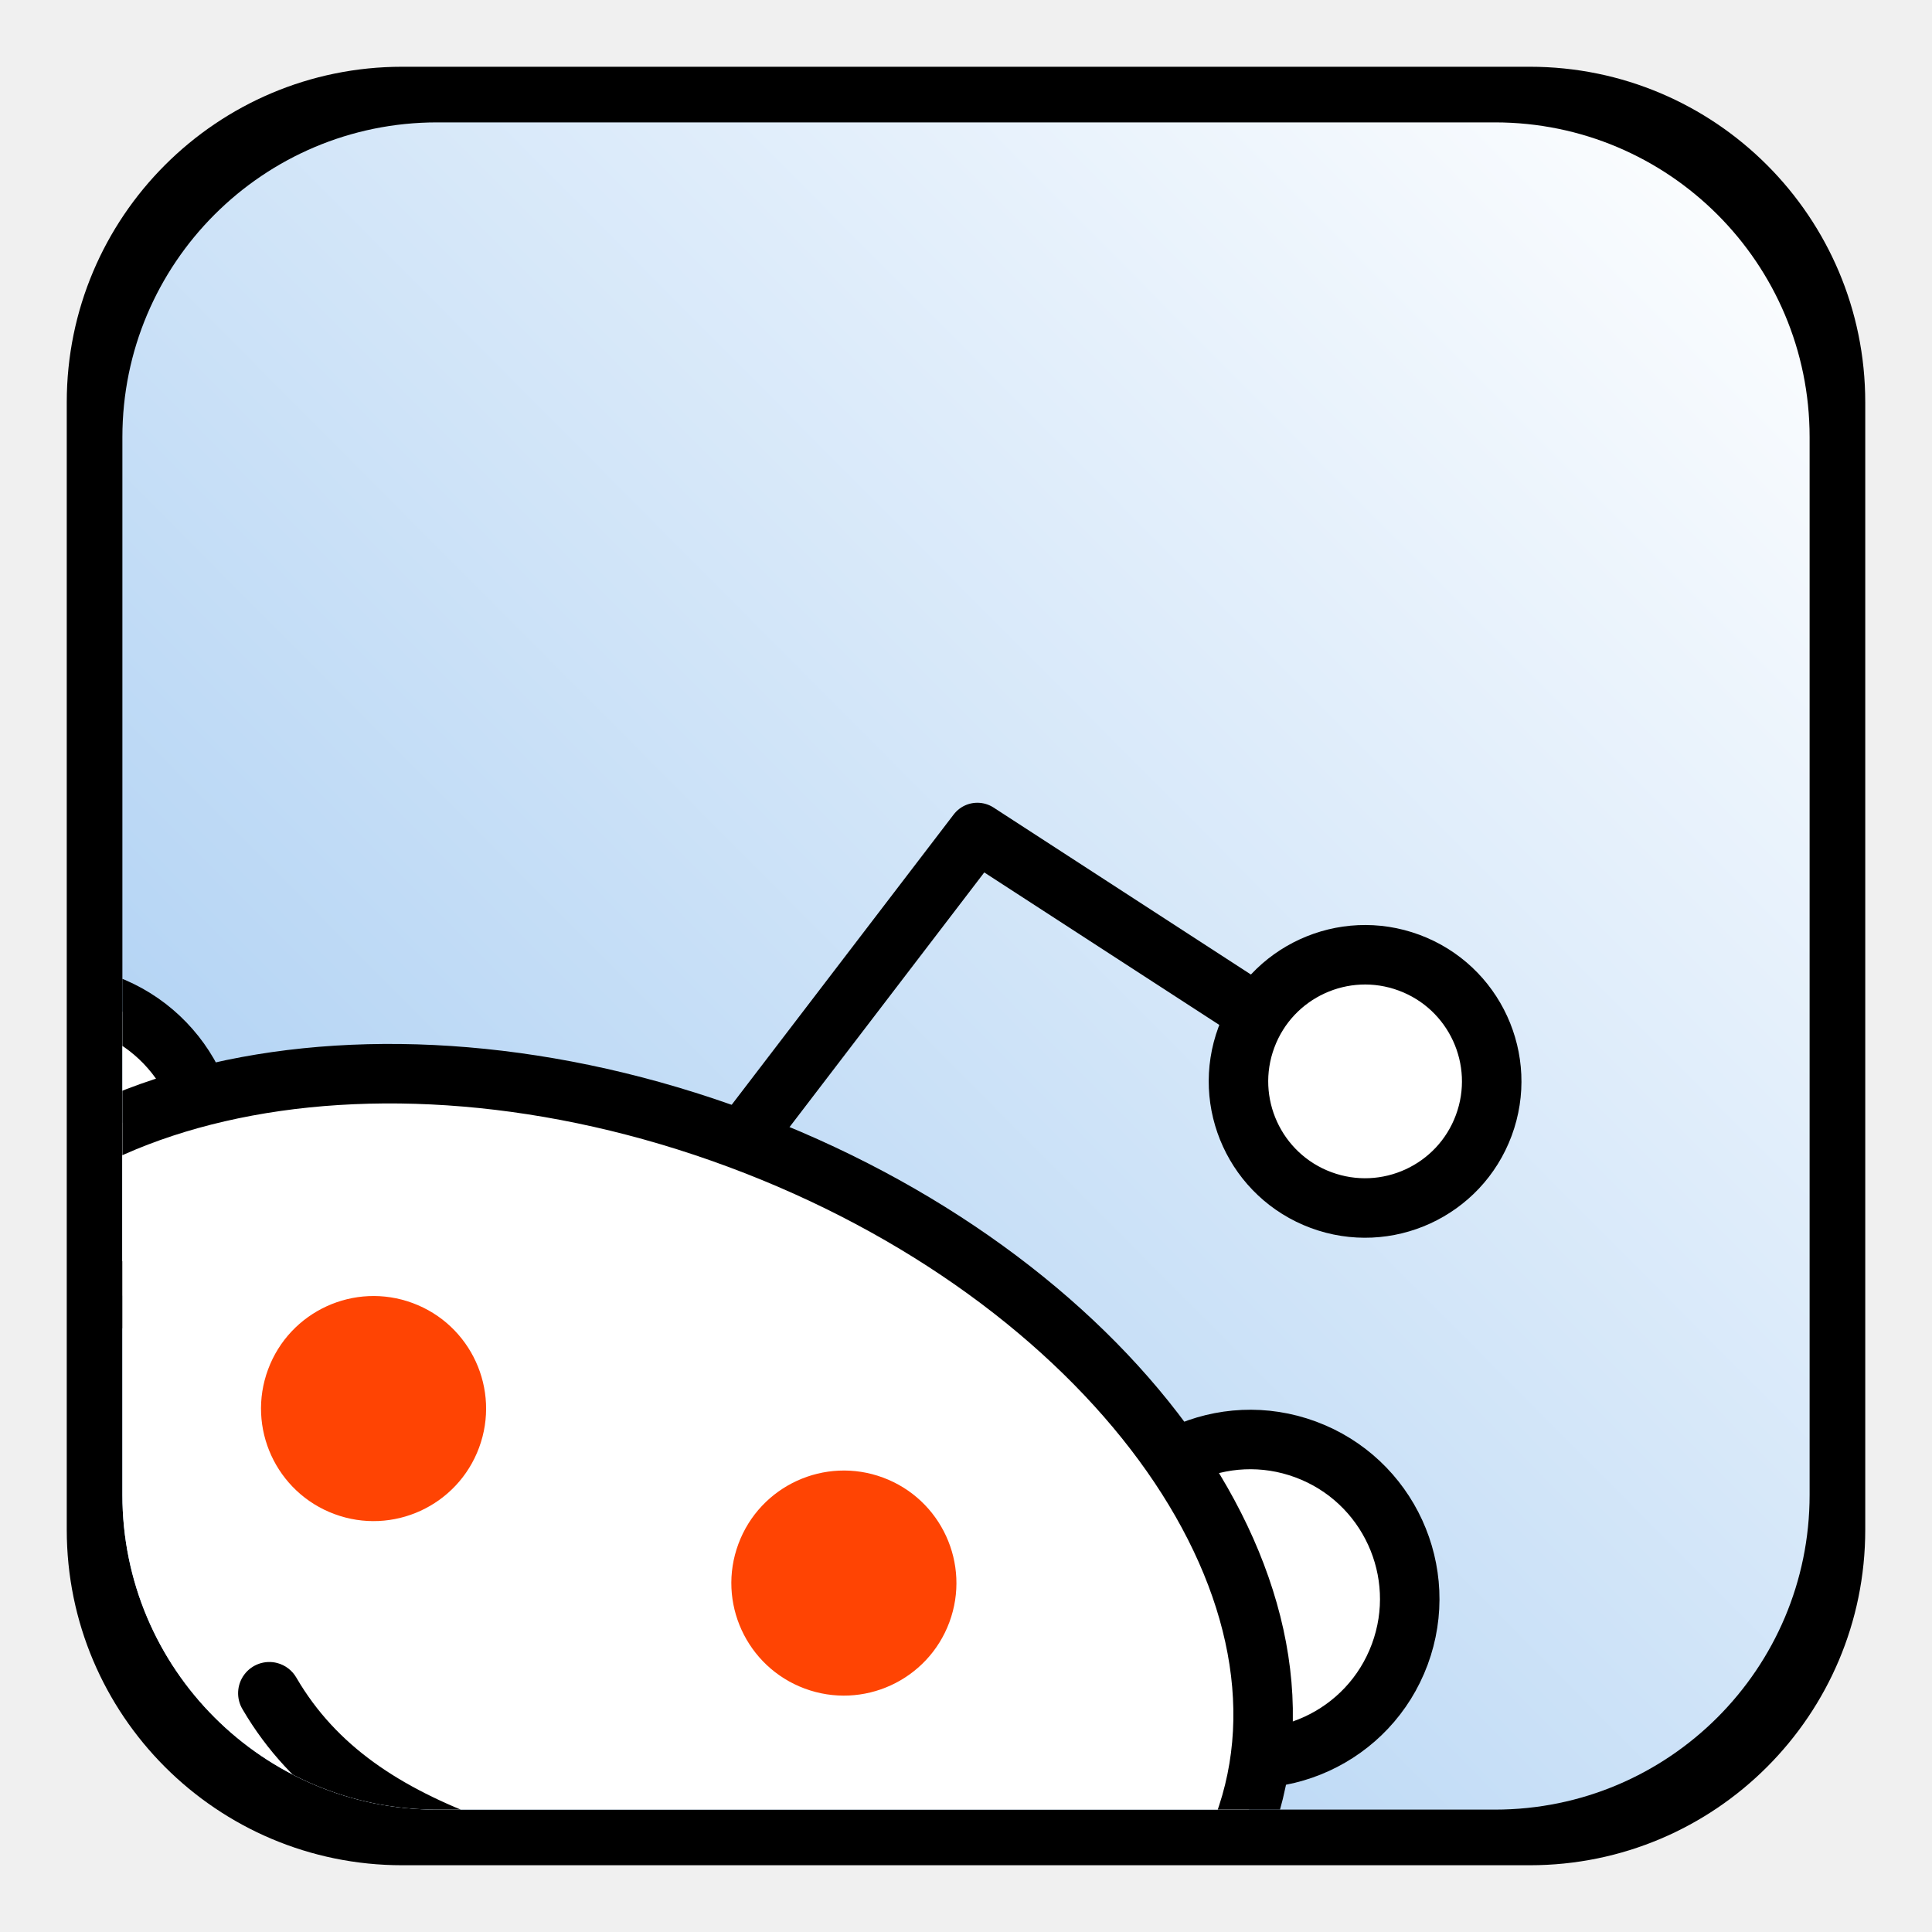
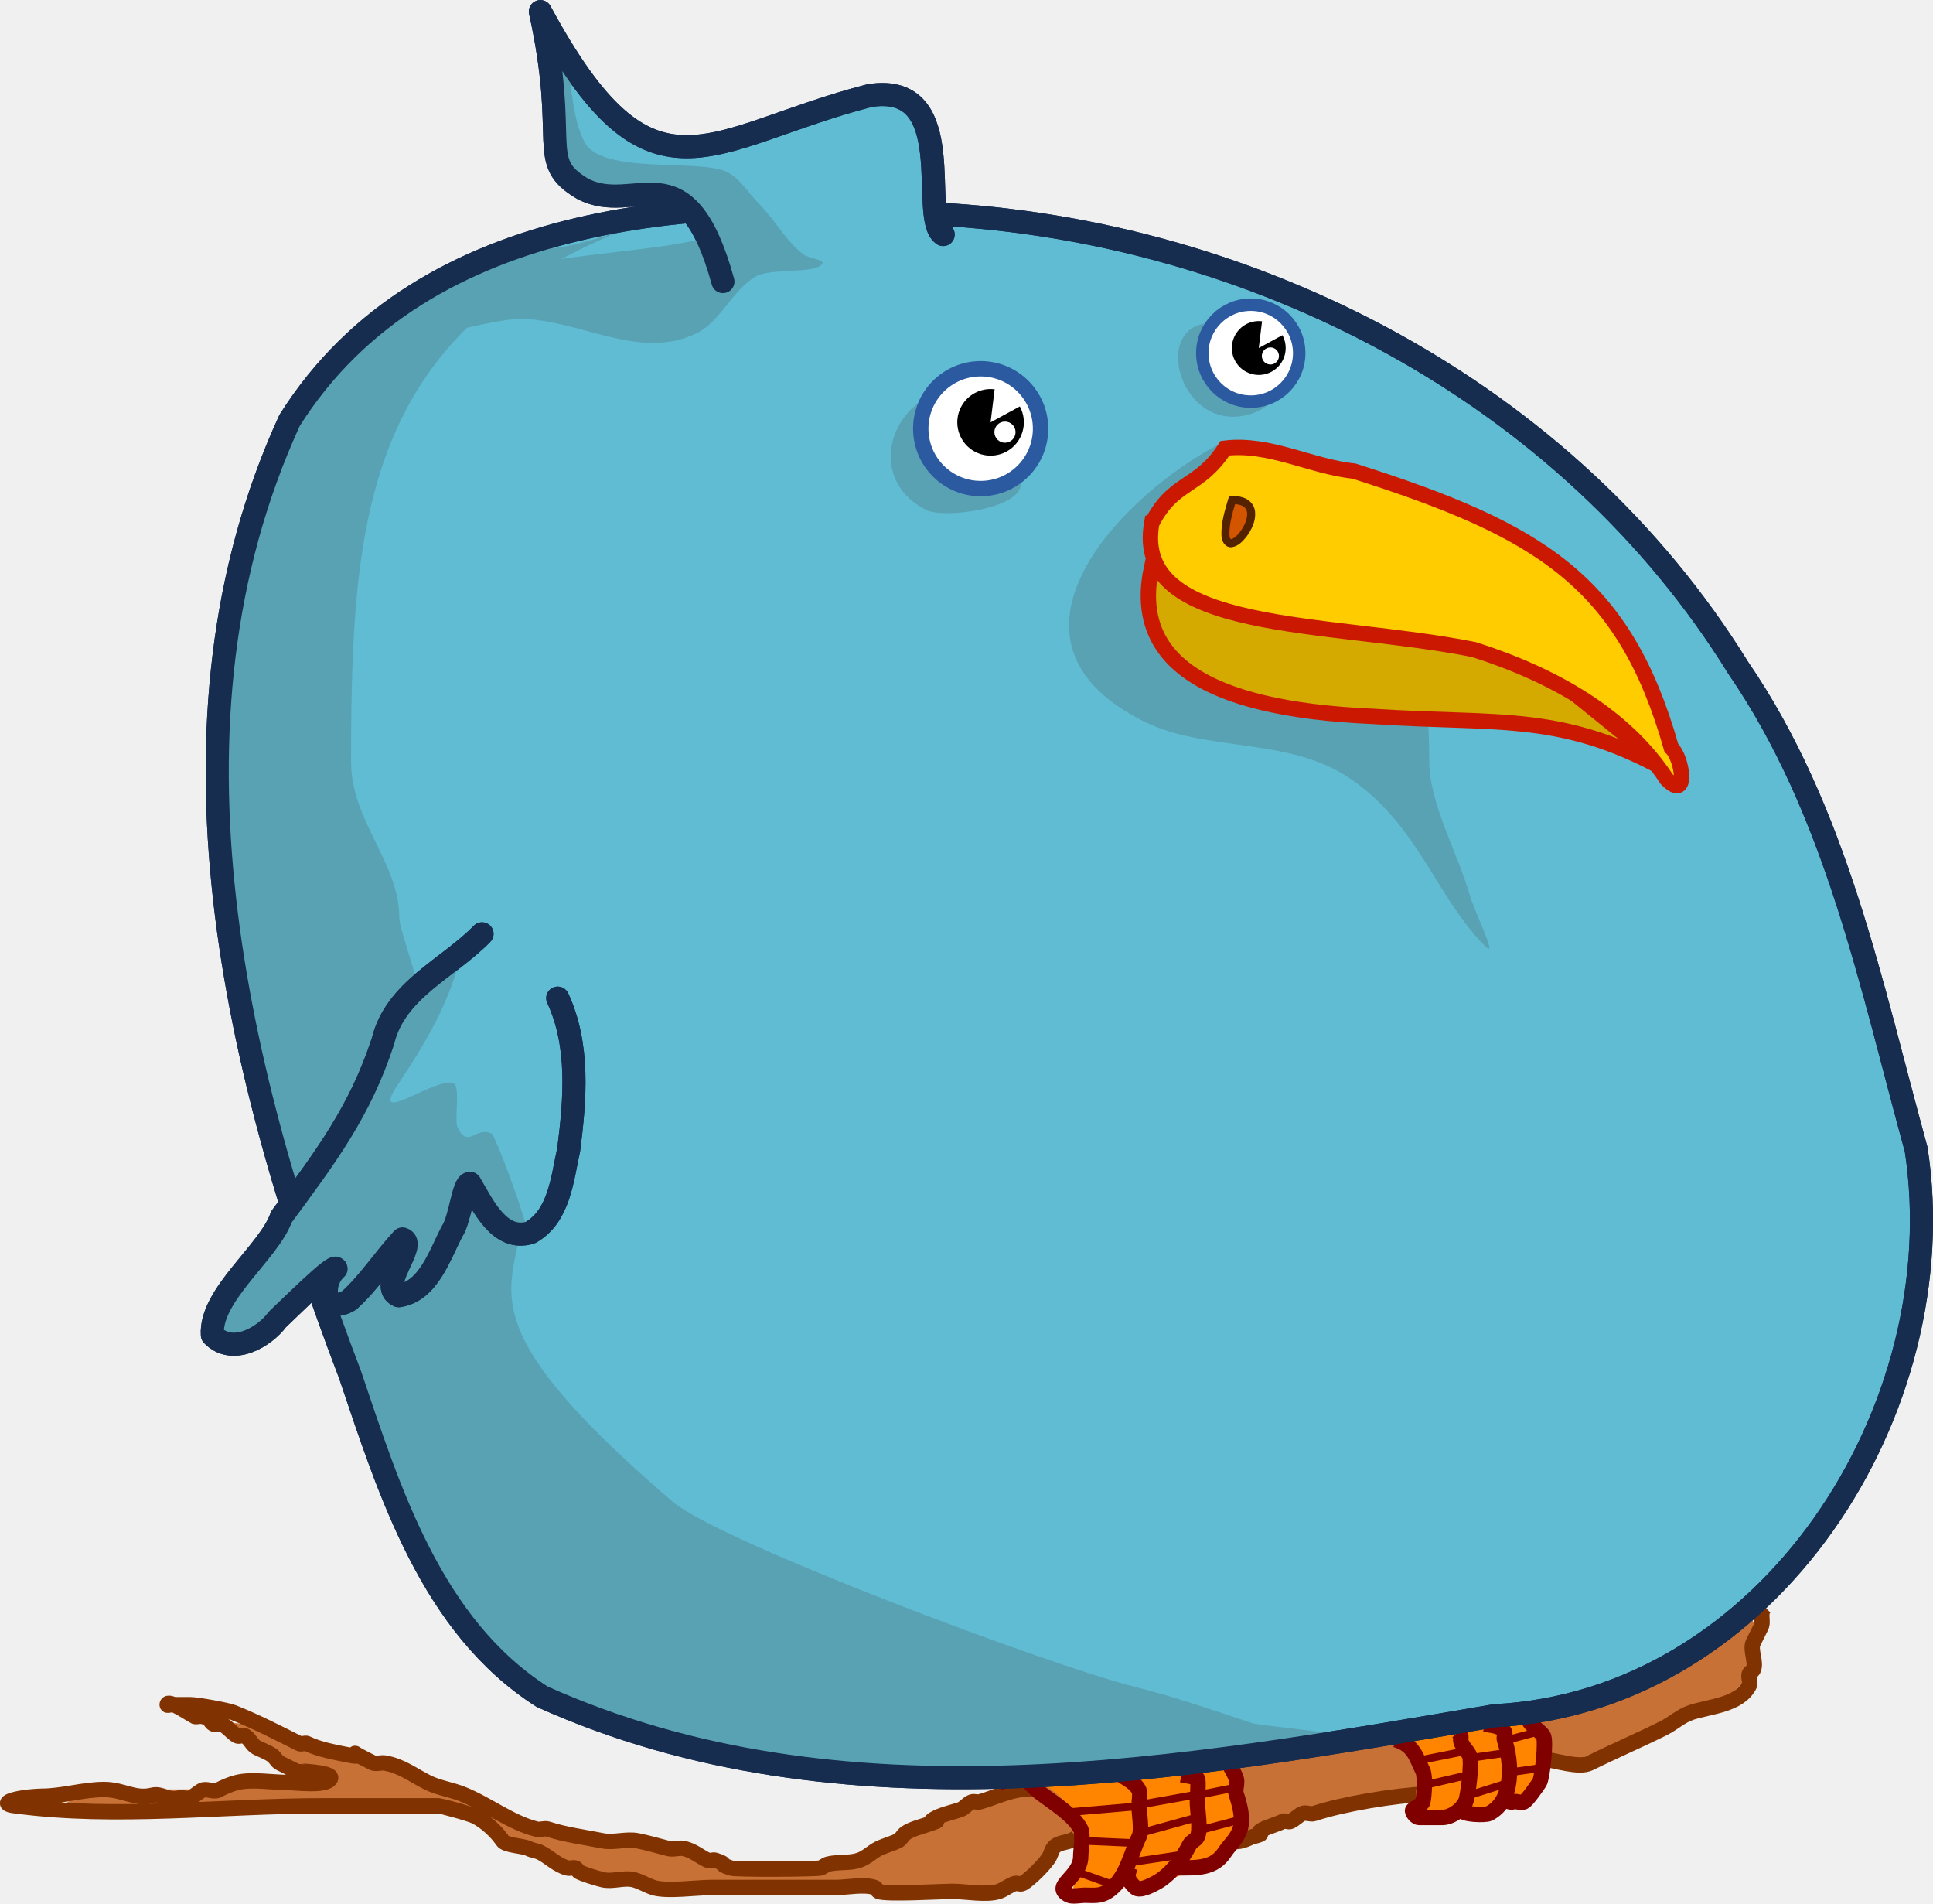
- <svg xmlns="http://www.w3.org/2000/svg" xmlns:xlink="http://www.w3.org/1999/xlink" width="315.714" height="315.714" id="svg2" version="1.1">
-   <defs id="defs4">
-     <linearGradient id="linearGradient3912">
-       <stop id="stop3914" offset="0" style="stop-color:#ffffff;stop-opacity:1;" />
-       <stop id="stop3916" offset="1" style="stop-color:#9fc8f1;stop-opacity:1;" />
-     </linearGradient>
-     <linearGradient xlink:href="#linearGradient3912" id="linearGradient4087" x1="430.714" y1="139.505" x2="157.857" y2="410.934" gradientUnits="userSpaceOnUse" />
-     <linearGradient xlink:href="#linearGradient3912-2" id="linearGradient4087-1" x1="430.714" y1="139.505" x2="157.857" y2="410.934" gradientUnits="userSpaceOnUse" />
-     <linearGradient id="linearGradient3912-2">
-       <stop id="stop3914-8" offset="0" style="stop-color:#ffffff;stop-opacity:1;" />
-       <stop id="stop3916-9" offset="1" style="stop-color:#9fc8f1;stop-opacity:1;" />
-     </linearGradient>
-     <clipPath clipPathUnits="userSpaceOnUse" id="clipPath4136">
-       <rect style="fill:#800080;fill-opacity:1;stroke:none" id="rect4138" width="226.877" height="226.877" x="77.298" y="31.34" rx="42.319" ry="42.319" transform="matrix(0.9375431,-0.3478692,0.3478692,0.9375431,0,0)" />
-     </clipPath>
-     <linearGradient xlink:href="#linearGradient3912-5" id="linearGradient4087-4" x1="430.714" y1="139.505" x2="157.857" y2="410.934" gradientUnits="userSpaceOnUse" />
-     <linearGradient id="linearGradient3912-5">
-       <stop id="stop3914-4" offset="0" style="stop-color:#ffffff;stop-opacity:1;" />
-       <stop id="stop3916-6" offset="1" style="stop-color:#9fc8f1;stop-opacity:1;" />
-     </linearGradient>
-     <linearGradient xlink:href="#linearGradient3912-4" id="linearGradient4087-13" x1="430.714" y1="139.505" x2="157.857" y2="410.934" gradientUnits="userSpaceOnUse" />
-     <linearGradient id="linearGradient3912-4">
-       <stop id="stop3914-5" offset="0" style="stop-color:#ffffff;stop-opacity:1;" />
-       <stop id="stop3916-8" offset="1" style="stop-color:#9fc8f1;stop-opacity:1;" />
-     </linearGradient>
-   </defs>
-   <g id="layer1" transform="translate(-135.7143,-118.0765)">
-     <rect style="fill:#000000;fill-opacity:1;stroke:none" id="rect2985-5" width="293.897" height="293.897" x="146.623" y="128.985" rx="54.82" ry="54.82" />
-     <rect style="fill:url(#linearGradient4087);fill-opacity:1;stroke:none" id="rect2985" width="275.714" height="275.714" x="155.714" y="138.076" rx="51.429" ry="51.429" />
-     <g id="g3131-2" transform="matrix(1.139357,0.422751,-0.422751,1.139357,61.77712,99.99074)" clip-path="url(#clipPath4136)">
-       <path id="path3643-0" d="m 122.509,114.445 c -11.838,0 -21.438,9.599 -21.438,21.438 0,11.838 9.599,21.438 21.438,21.438 11.838,0 21.438,-9.599 21.438,-21.438 0,-11.838 -9.599,-21.438 -21.438,-21.438 z m 172.125,0 c -11.838,0 -21.438,9.599 -21.438,21.438 0,11.838 9.599,21.438 21.438,21.438 11.838,0 21.438,-9.599 21.438,-21.438 0,-11.838 -9.599,-21.438 -21.438,-21.438 z" style="color:#000000;fill:#ffffff;fill-opacity:1;stroke:#000000;stroke-width:8;stroke-linecap:square;stroke-linejoin:round;stroke-miterlimit:4;stroke-opacity:1;stroke-dasharray:none;stroke-dashoffset:0;marker:none;visibility:visible;display:inline;overflow:visible;enable-background:accumulate" />
-       <path transform="translate(219.9622,-58.93441)" d="m 81.957,124.196 c 0,9.401 -7.621,17.022 -17.022,17.022 -9.401,0 -17.022,-7.621 -17.022,-17.022 0,-9.401 7.621,-17.022 17.022,-17.022 9.401,0 17.022,7.621 17.022,17.022 z" id="path3647-2" style="color:#000000;fill:#ffffff;fill-opacity:1;stroke:#000000;stroke-width:8;stroke-linecap:square;stroke-linejoin:round;stroke-miterlimit:4;stroke-opacity:1;stroke-dasharray:none;stroke-dashoffset:0;marker:none;visibility:visible;display:inline;overflow:visible;enable-background:accumulate" />
-       <path id="path3649-3" d="m 266.614,61.479 -42.239,-9.457 -14.5,47.283" style="color:#000000;fill:none;stroke:#000000;stroke-width:8;stroke-linecap:square;stroke-linejoin:round;stroke-miterlimit:4;stroke-opacity:1;stroke-dasharray:none;stroke-dashoffset:0;marker:none;visibility:visible;display:inline;overflow:visible;enable-background:accumulate" />
-       <path transform="translate(54.1149,9.782986)" d="m 250.283,155.087 c 0,34.818 -42.903,63.043 -95.826,63.043 -52.923,0 -95.826,-28.226 -95.826,-63.043 0,-34.818 42.903,-63.043 95.826,-63.043 52.923,0 95.826,28.226 95.826,63.043 z" id="path2869-7" style="color:#000000;fill:#ffffff;fill-opacity:1;stroke:#000000;stroke-width:8;stroke-linecap:square;stroke-linejoin:round;stroke-miterlimit:4;stroke-opacity:1;stroke-dasharray:none;stroke-dashoffset:0;marker:none;visibility:visible;display:inline;overflow:visible;enable-background:accumulate" />
-       <path id="path3654-5" d="m 174.955,189.476 a 4.2,4.2 0 0 0 -2.188,7.469 c 10.113,8.289 22.4,10.906 35.812,10.906 13.413,0 25.668,-2.617 35.781,-10.906 a 4.2,4.2 0 1 0 -5.312,-6.5 c -8.231,6.747 -18.108,9 -30.469,9 -12.361,0 -22.269,-2.253 -30.5,-9 a 4.2,4.2 0 0 0 -3.125,-0.969 z" style="font-size:medium;font-style:normal;font-variant:normal;font-weight:normal;font-stretch:normal;text-indent:0;text-align:start;text-decoration:none;line-height:normal;letter-spacing:normal;word-spacing:normal;text-transform:none;direction:ltr;block-progression:tb;writing-mode:lr-tb;text-anchor:start;baseline-shift:baseline;color:#000000;fill:#000000;fill-opacity:1;fill-rule:nonzero;stroke:none;stroke-width:8.4;marker:none;visibility:visible;display:inline;overflow:visible;enable-background:accumulate;font-family:Sans;-inkscape-font-specification:Sans" />
-       <path transform="matrix(1.043478,0,0,1.043478,52.18428,5.534404)" d="m 132.391,141.217 c 0,8.008 -6.492,14.5 -14.5,14.5 -8.008,0 -14.5,-6.492 -14.5,-14.5 0,-8.008 6.492,-14.5 14.5,-14.5 8.008,0 14.5,6.492 14.5,14.5 z" id="path3657-9" style="color:#000000;fill:#ff4403;fill-opacity:1;stroke:none;stroke-width:8.4;marker:none;visibility:visible;display:inline;overflow:visible;enable-background:accumulate" />
-       <path style="color:#000000;fill:#ff4403;fill-opacity:1;stroke:none;stroke-width:8.4;marker:none;visibility:visible;display:inline;overflow:visible;enable-background:accumulate" id="path3659-2" d="m 132.391,141.217 c 0,8.008 -6.492,14.5 -14.5,14.5 -8.008,0 -14.5,-6.492 -14.5,-14.5 0,-8.008 6.492,-14.5 14.5,-14.5 8.008,0 14.5,6.492 14.5,14.5 z" transform="matrix(1.043478,0,0,1.043478,119.6408,5.534404)" />
+ <svg xmlns="http://www.w3.org/2000/svg" width="480.484" height="473.135" id="svg2" version="1.1">
+   <defs id="defs4" />
+   <g id="layer1" transform="translate(-97.7198,-279.4483)">
+     <g id="g4180">
+       <path id="path4008" d="m 202.601,723.085 c -14.593,-7.81 -35.971,-15.233 -50.044,-15.658 4.302,10.201 41.534,15.553 13.068,14.504 -16.038,4.828 -41.639,-0.901 -52.498,6.169 32.643,0.752 65.412,-0.438 98.083,0.725 19.896,16.327 44.65,18.625 71.138,20.559 24.429,-7.778 72.801,10.513 73.945,-8.343 21.871,-9.886 48.204,-0.462 70.905,-12.237 25.691,-3.186 69.483,-12.252 73.518,-16.557 16.877,-5.031 44.536,-13.464 29.595,-35.852 -23.551,7.304 -46.71,17.335 -69.671,26.949 -26.227,5.254 -53.147,7.089 -79.029,14.275 -24.693,0.749 -45.932,13.483 -68.357,22.58 -24.881,12.698 -46.569,-6.709 -75.084,-3.362 -12.37,-3.277 -23.067,-10.973 -35.567,-13.752 z" style="fill:#c87137;stroke:none" />
+       <path id="path4012" d="m 354.219,713.519 c -5.455,1.78 -0.317,8.186 3.021,9.562 4.664,2.423 7.829,7.006 9.469,11.89 0.311,4.251 -0.469,8.681 -2.065,12.684 -1.298,5.906 8.378,1.281 10.844,-0.841 4.259,-1.132 8.387,3.676 12.482,0.816 3.433,-4.031 8.841,-1.775 12.484,-5.103 2.417,-3.505 5.226,-6.99 6.339,-11.222 1.074,-6.859 -2.037,-15.342 -5.484,-22.029 -3.501,-5.08 -3.63,-4.417 -9.161,-5.27 -6.13,-0.037 -12.557,-1.148 -18.358,1.422 -6.5,1.436 -10.345,8.14 -17.179,8.57" style="fill:#ff8500;fill-opacity:1;stroke:none" />
+       <path id="path3035" d="m 452.088,725.278 c -7.987,0.433 -20.454,2.445 -27.757,4.88 -0.815,0.272 -2.136,-0.382 -2.899,0 -1.126,0.563 -1.773,1.37 -2.899,1.933 -0.576,0.288 -1.356,-0.288 -1.933,0 -1.611,0.805 -3.57,1.302 -4.831,1.933 -2.947,1.473 1.767,0.766 -2.899,1.933 -0.308,0.077 -2.604,1.399 -4.445,1.135" style="fill:none;stroke:#803300;stroke-width:3.826;stroke-linecap:butt;stroke-linejoin:miter;stroke-opacity:1" />
+       <path id="path4014" d="m 446.051,709.693 c 2.955,2.724 3.315,6.956 3.732,10.71 0.348,1.418 0.179,2.779 -0.065,4.193 -0.139,2.517 0.121,5.541 2.296,7.178 1.386,0.845 3.598,0.738 4.549,-0.682 1.971,-2.084 5.042,-1.728 7.645,-1.735 1.73,-0.002 3.529,-0.416 4.853,-1.589 2.67,-1.655 6.279,-0.622 8.73,-2.722 1.251,-1.173 4.522,-4.82 4.137,-6.33 -0.276,-4.098 -0.64,-5.956 -1.776,-10.081 -0.614,-3.281 -0.305,-6.996 -2.425,-9.789 -1.461,-1.87 -4.018,-1.757 -6.149,-1.683 -4.816,0.081 -9.627,0.544 -14.366,1.414 -4.53,2.811 -7.489,7.371 -11.16,11.115 z" style="fill:#ff8500;fill-opacity:1;stroke:none" />
+       <path id="path3037" d="m 354.613,724.311 c -3.928,-1.035 -9.989,2.099 -13.383,2.947 -0.625,0.156 -1.321,-0.204 -1.933,0 -1.102,0.367 -1.797,1.565 -2.899,1.933 -1.723,0.574 -4.2,1.134 -5.798,1.933 -4.422,2.211 4.1,-0.401 -2.899,1.933 -1.473,0.491 -3.371,0.959 -4.831,1.933 -0.758,0.505 -1.118,1.525 -1.933,1.933 -1.392,0.696 -3.487,1.261 -4.831,1.933 -1.607,0.804 -2.977,2.281 -4.831,2.899 -2.461,0.82 -5.234,0.342 -7.73,0.966 -0.699,0.175 -1.234,0.792 -1.933,0.966 -1.151,0.288 -20.885,0.447 -22.225,0 -3.8,-1.267 -0.065,-0.666 -3.865,-1.933 -0.611,-0.204 -1.356,0.288 -1.933,0 -2.223,-1.111 -3.438,-2.309 -5.798,-2.899 -1.25,-0.312 -2.615,0.312 -3.865,0 -2.621,-0.655 -4.915,-1.37 -7.73,-1.933 -2.787,-0.557 -5.909,0.557 -8.697,0 -4.424,-0.885 -9.399,-1.523 -13.528,-2.899 -0.917,-0.306 -1.961,0.234 -2.899,0 -6.41,-1.602 -12.173,-6.222 -18.36,-8.697 -2.783,-1.113 -6.018,-1.56 -8.697,-2.899 -3.569,-1.784 -6.506,-4.144 -10.629,-4.831 -0.953,-0.159 -1.97,0.265 -2.899,0 -9.47,-4.735 -0.176,-0.808 -5.798,-1.933 -3.506,-0.701 -7.678,-1.423 -10.629,-2.899 -0.576,-0.288 -1.356,0.288 -1.933,0 -5.147,-2.574 -10.435,-5.333 -16.427,-7.73 -1.48,-0.592 -8.99,-1.933 -10.629,-1.933 -1.61,0 -3.221,0 -4.831,0 -0.322,0 -0.966,0.322 -0.966,0 0,-1.617 6.445,2.793 6.764,2.899 0.611,0.204 1.308,-0.156 1.933,0 1.749,-0.582 1.797,1.565 2.899,1.933 0.611,0.204 1.321,-0.204 1.933,0 1.277,0.426 2.633,2.283 3.865,2.899 0.576,0.288 1.356,-0.288 1.933,0 1.16,0.58 1.739,2.319 2.899,2.899 1.186,0.593 2.554,1.058 3.865,1.933 0.758,0.505 1.118,1.525 1.933,1.933 1.254,0.627 2.56,1.28 3.865,1.933 0.105,0.052 9.549,0.227 8.697,1.933 -1.009,2.018 -8.708,0.966 -10.629,0.966 -3.74,0 -8.961,-0.9 -12.562,0 -1.845,0.461 -3.315,1.174 -4.831,1.933 -1.031,0.515 -2.834,-0.515 -3.865,0 -1.126,0.563 -1.773,1.37 -2.899,1.933 -0.763,0.382 -2.084,-0.272 -2.899,0 -2.482,0.827 -4.268,-1.27 -6.515,-0.708 -4.507,1.127 -7.274,-1.415 -12.084,-1.415 -5.154,0 -10.307,1.674 -15.461,1.674 -6.809,0.223 -11.274,1.889 -6.525,2.382 25.226,3.335 50.891,0 76.337,0 9.663,0 19.326,0 28.989,0 0.186,0 7.42,1.863 8.955,2.631 2.364,1.182 5.184,3.648 6.783,6.047 0.808,1.212 5.013,1.216 6.486,1.952 0.911,0.456 1.988,0.511 2.899,0.966 2.167,1.083 4.251,3.237 6.764,3.865 0.625,0.156 1.321,-0.204 1.933,0 0.432,0.144 0.559,0.763 0.966,0.966 1.297,0.649 4.242,1.544 5.798,1.933 2.425,0.606 5.305,-0.606 7.73,0 1.669,0.417 3.196,1.387 4.831,1.933 3.275,1.092 10.807,0 14.494,0 10.307,0 20.614,0 30.921,0 2.771,0 7.022,-0.88 9.663,0 0.432,0.144 0.559,0.763 0.966,0.966 1.668,0.834 15.552,0 18.36,0 3.304,0 8.49,1.035 11.596,0 1.216,-0.405 2.439,-1.457 3.865,-1.933 0.611,-0.204 1.356,0.288 1.933,0 1.685,-0.842 5.922,-5.079 6.764,-6.764 0.498,-0.997 0.569,-2.217 1.933,-2.899 1.544,-0.772 3.518,-0.619 4.831,-1.933" style="fill:none;stroke:#803300;stroke-width:3.826;stroke-linecap:butt;stroke-linejoin:miter;stroke-opacity:1" />
+       <path id="path3039" d="m 481.343,716.629 c 2.645,0.139 8.758,2.385 11.596,0.966 5.826,-2.913 12.287,-5.661 18.36,-8.697 2.281,-1.14 4.282,-3.038 6.764,-3.865 4.536,-1.512 12.017,-1.809 14.494,-6.764 0.387,-0.773 -0.387,-2.126 0,-2.899 0.204,-0.407 0.763,-0.559 0.966,-0.966 0.902,-1.804 -0.902,-4.96 0,-6.764 0.698,-1.395 1.235,-2.47 1.933,-3.865 0.748,-1.496 -0.541,-3.421 0.966,-4.928" style="fill:none;stroke:#803300;stroke-width:3.826;stroke-linecap:butt;stroke-linejoin:miter;stroke-opacity:1" />
+       <path id="path3023" d="m 346.062,722.427 c 7.822,-2.21 5.726,-0.778 10.629,2.899 2.857,2.142 7.974,5.319 9.663,8.697 0.672,1.344 0,5.3 0,6.764 0,5.255 -7.444,7.39 -2.899,9.663 0.802,0.401 2.949,0 3.865,0 2.207,0 3.855,0.329 5.798,-0.966 4.655,-3.103 5.595,-9.258 7.73,-13.528 0.819,-1.638 0,-5.859 0,-7.73 0,-0.916 0.401,-3.063 0,-3.865 -1.201,-2.402 -4.209,-3.243 -5.798,-4.831" style="fill:none;stroke:#800000;stroke-width:3.826;stroke-linecap:butt;stroke-linejoin:miter;stroke-opacity:1" />
+       <path id="path3025" d="m 391.478,720.495 c 1.288,0.322 2.677,0.372 3.865,0.966 0.378,0.189 0,5.455 0,5.798 0,2.106 0.898,6.9 0,8.697 -0.407,0.815 -1.525,1.118 -1.933,1.933 -1.831,3.662 -4.945,7.787 -8.697,9.663 -0.718,0.359 -3.757,2.041 -4.831,0.966 -2.07,-2.01 -2.142,-3.002 -1.135,-5.121" style="fill:none;stroke:#800000;stroke-width:3.826;stroke-linecap:butt;stroke-linejoin:miter;stroke-opacity:1" />
+       <path id="path3027" d="m 403.073,717.596 c 0.644,1.288 1.477,2.499 1.933,3.865 0.387,1.16 -0.387,2.706 0,3.865 0.796,2.389 1.846,6.057 0.966,8.697 -0.835,2.506 -2.499,3.748 -3.865,5.798 -2.732,4.098 -6.892,3.817 -11.958,3.817" style="fill:none;stroke:#800000;stroke-width:3.826;stroke-linecap:butt;stroke-linejoin:miter;stroke-opacity:1" />
+       <path id="path3029" d="m 444.624,711.798 c 4.618,1.338 5.12,4.442 6.764,7.73 0.666,1.333 0.346,6.346 0,7.73 -0.201,0.806 -2.561,1.641 -2.561,2.174 0,0.644 0.95,1.691 1.594,1.691 1.933,0 3.865,0 5.798,0 2.156,0 4.753,-1.775 5.798,-3.865 0.563,-1.127 1.718,-10.093 0.966,-11.596 -0.563,-1.126 -1.37,-1.773 -1.933,-2.899 -0.748,-1.496 0.541,-1.392 -0.966,-2.899" style="fill:none;stroke:#800000;stroke-width:3.826;stroke-linecap:butt;stroke-linejoin:miter;stroke-opacity:1" />
+       <path id="path3031" d="m 466.848,707.933 c 1.133,0.283 4.015,0.299 4.831,1.933 0.288,0.576 -0.204,1.321 0,1.933 1.828,5.484 2.487,15.183 -3.865,18.36 -0.847,0.423 -6.764,0.335 -6.764,-0.966 0,-0.72 0.644,-1.288 0.966,-1.933" style="fill:none;stroke:#800000;stroke-width:3.826;stroke-linecap:butt;stroke-linejoin:miter;stroke-opacity:1" />
+       <path id="path3033" d="m 477.478,706 0,0 c 0,2.062 2.721,3.115 3.865,4.831 0.761,1.141 -0.225,10.483 -0.966,11.596 -0.626,0.939 -2.991,4.394 -3.865,4.831 -0.773,0.387 -2.126,-0.387 -2.899,0 -0.407,0.204 -1.659,-0.403 -1.981,-0.725 -0.322,-0.322 1.659,1.047 1.981,0.725" style="fill:none;stroke:#800000;stroke-width:3.826;stroke-linecap:butt;stroke-linejoin:miter;stroke-opacity:1" />
+       <path id="path3009" d="m 184.691,620.966 c -28.306,-74.216 -49.72,-161.402 -14.982,-237.048 33.45,-53.048 104.016,-56.403 160.187,-51.308 79.532,3.987 157.404,44.183 199.821,112.702 24.562,35.775 33.045,78.939 44.304,119.805 9.847,64.397 -36.365,137.15 -104.728,140.716 -77.56,13.248 -162.283,28.79 -236.819,-4.727 -27.549,-17.597 -37.895,-50.854 -47.783,-80.14 z" style="fill:#5fbcd3;stroke:#162d50;stroke-width:5.739;stroke-linecap:butt;stroke-linejoin:miter;stroke-opacity:1" />
+       <path transform="translate(42.98357,115.2312)" id="path4166" d="m 358,274.475 c -24.588,12.808 -59.495,48.753 -19,69 15.464,7.732 35.726,3.818 51,14 17.285,11.523 21.466,29.466 34,42 3.206,3.206 -2.754,-8.641 -4,-13 -2.978,-10.424 -10,-22.635 -10,-33 0,-59.892 -27.996,-48.995 -52,-79 z" style="fill:#59a2b4;fill-opacity:1;stroke:none" />
+       <path id="path3013" d="m 384.029,420.181 c -5.021,22.55 11.745,35.444 54.908,37.302 31.797,2.127 47.588,-1.37 75.224,14.635 l -70.979,-57.531 z" style="fill:#d4aa00;stroke:#cb1901;stroke-width:3.826;stroke-linecap:butt;stroke-linejoin:miter;stroke-opacity:1" />
+       <path transform="translate(42.98357,115.2312)" id="path4172" d="m 286,262.475 c 0.011,8.596 -1.977,18.012 7,22.5 2.504,1.252 7.764,2.579 11,1.5 0.544,-0.181 4.5,-3.307 4.5,-2 0,6.19 -19.131,8.684 -23.5,6.5 -13.359,-6.68 -10.43,-22.785 1,-28.5 z" style="fill:#59a2b4;fill-opacity:1;stroke:none" />
+       <path id="path3011" d="m 384,409.504 c 5.442,-10.723 11.712,-8.564 18.215,-18.67 11.093,-1.328 21.273,4.557 32.107,5.705 46.093,14.654 67.129,27.341 78.84,68.759 2.718,2.433 4.425,13.494 -1.141,7.806 -10.357,-15.788 -28.001,-25.871 -47.927,-32.222 -36.44,-7.246 -84.859,-3.912 -80.095,-31.378 z" style="fill:#ffcc00;stroke:#cb1901;stroke-width:3.826;stroke-linecap:butt;stroke-linejoin:miter;stroke-opacity:1" />
+       <path transform="translate(42.98357,115.2312)" id="path4174" d="m 356,244.475 c 0.74,4.437 -3.385,14.808 2,17.5 4.909,2.455 13,-0.338 13,0.5 0,2.346 -3.281,3.927 -5,4.5 -17.816,5.939 -25.704,-22.5 -10,-22.5 z" style="fill:#59a2b4;fill-opacity:1;stroke:none" />
+       <g transform="matrix(0.9565812,0,0,0.9565812,15.58961,19.17327)" id="g3984">
+         <path style="fill:#ffffff;fill-opacity:1;stroke:#2c5aa0;stroke-width:4.413" id="path3892" d="m 339.411,456.372 c 0,9.484 -7.688,17.173 -17.173,17.173 -9.484,0 -17.173,-7.688 -17.173,-17.173 0,-9.484 7.688,-17.173 17.173,-17.173 9.484,0 17.173,7.688 17.173,17.173 z" transform="matrix(0.9064123,0,0,0.9064123,48.60556,-30.20385)" />
+         <path style="fill:#000000;fill-opacity:1;stroke:none" id="path3870" d="m 349.513,383.136 c 0,9.205 -7.462,16.668 -16.668,16.668 -9.205,0 -16.668,-7.462 -16.668,-16.668 0,-9.205 7.462,-16.668 16.668,-16.668 3.473,0 6.86,1.085 9.686,3.103 l -9.686,13.564 z" transform="matrix(0.4559443,-0.2478162,0.2478162,0.4559443,96.55622,289.606)" />
+         <path style="fill:#ffffff;fill-opacity:1;stroke:none" id="path3982" d="m 341.5,387.237 c 0,2.14 -1.735,3.875 -3.875,3.875 -2.14,0 -3.875,-1.735 -3.875,-3.875 0,-2.14 1.735,-3.875 3.875,-3.875 2.14,0 3.875,1.735 3.875,3.875 z" transform="matrix(0.7096774,0,0,0.7096774,107.3952,109.5487)" />
+       </g>
+       <g transform="matrix(0.7736697,0,0,0.7736697,145.0383,70.54185)" id="g3989">
+         <path transform="matrix(0.9064123,0,0,0.9064123,48.60556,-30.20385)" d="m 339.411,456.372 c 0,9.484 -7.688,17.173 -17.173,17.173 -9.484,0 -17.173,-7.688 -17.173,-17.173 0,-9.484 7.688,-17.173 17.173,-17.173 9.484,0 17.173,7.688 17.173,17.173 z" id="path3991" style="fill:#ffffff;fill-opacity:1;stroke:#2c5aa0;stroke-width:4.413" />
+         <path transform="matrix(0.4559443,-0.2478162,0.2478162,0.4559443,96.55622,289.606)" d="m 349.513,383.136 c 0,9.205 -7.462,16.668 -16.668,16.668 -9.205,0 -16.668,-7.462 -16.668,-16.668 0,-9.205 7.462,-16.668 16.668,-16.668 3.473,0 6.86,1.085 9.686,3.103 l -9.686,13.564 z" id="path3993" style="fill:#000000;fill-opacity:1;stroke:none" />
+         <path transform="matrix(0.7096774,0,0,0.7096774,107.3952,109.5487)" d="m 341.5,387.237 c 0,2.14 -1.735,3.875 -3.875,3.875 -2.14,0 -3.875,-1.735 -3.875,-3.875 0,-2.14 1.735,-3.875 3.875,-3.875 2.14,0 3.875,1.735 3.875,3.875 z" id="path3995" style="fill:#ffffff;fill-opacity:1;stroke:none" />
+       </g>
+       <path id="path4141" transform="translate(42.98357,115.2312)" d="m 218,218.469 -6,2 c -0.718,0.279 -1.422,0.56 -2.125,0.844 3.673,-1.249 6.78,-2.396 8.125,-2.844 z m -8.125,2.844 c -7.83,2.663 -18.482,5.853 -21.875,4.156 -0.566,-0.283 -1.176,-0.587 -1.75,-0.875 -23.967,7.72 -45.17,21.319 -59.531,44.094 -34.739,75.646 -13.306,162.846 15,237.062 8.738,25.878 17.838,54.84 38.844,73.375 6.173,4.13 12.899,7.954 20.219,11.438 14.7,5.592 29.753,9.428 45.031,11.875 0.02,0.003 0.042,-0.003 0.062,0 20.876,-0.227 47.382,2.031 65.125,2.031 12.005,0 43.129,-3.899 63.062,-5.312 3.112,-0.458 6.211,-0.924 9.312,-1.406 2.07,-0.578 3.67,-1.326 4.625,-2.281 0.446,-0.446 -20.486,-2.495 -22,-3 -9.543,-3.181 -19.228,-6.557 -29,-9 -22.049,-5.512 -103.698,-36.313 -115,-46 -72.272,-61.947 -19.829,-52.659 -44,-101 -4.132,-8.265 -15.933,7.135 -18,3 -3.839,-7.678 15.284,-21.431 10,-32 -1.481,-2.963 -10.676,-2.945 -12.188,-1.25 -0.872,-3.232 -3.812,-11.927 -3.812,-13.75 0,-14.042 -12,-24.1 -12,-39 0,-60.869 3.673,-106.223 67.875,-132.156 z" style="fill:#59a2b4;fill-opacity:1;stroke:none" />
+       <path style="fill:none;stroke:#162d50;stroke-width:5.739;stroke-linecap:butt;stroke-linejoin:miter;stroke-opacity:1" d="m 184.691,620.966 c -28.306,-74.216 -49.72,-161.402 -14.982,-237.048 33.45,-53.048 104.016,-56.403 160.187,-51.308 79.532,3.987 157.404,44.183 199.821,112.702 24.562,35.775 33.045,78.939 44.304,119.805 9.847,64.397 -36.365,137.15 -104.728,140.716 -77.56,13.248 -162.283,28.79 -236.819,-4.727 -27.549,-17.597 -37.895,-50.854 -47.783,-80.14 z" id="path4157" />
+       <path id="path3997" d="m 217.54,511.526 c -8.409,8.611 -21.54,13.916 -24.616,26.66 -5.685,17.427 -14.158,28.654 -25.255,43.693 -3.022,8.741 -17.836,19.355 -17.157,29.349 4.979,5.188 12.928,0.518 16.159,-3.878 2.894,-2.704 14.414,-14.204 14.59,-12.61 -3.814,3.377 -3.424,11.738 3.243,7.876 4.955,-4.47 8.661,-10.317 13.265,-15.271 3.935,1.227 -6.387,11.802 -0.94,14.109 7.432,-1.083 10.164,-10.169 13.281,-16.039 2.078,-3.168 2.696,-11.847 4.436,-11.898 3.186,5.358 7.291,14.588 14.993,12.264 7.213,-4.03 7.932,-13.377 9.546,-20.65 1.591,-12.458 2.709,-25.897 -2.73,-37.625" style="fill:#5fbcd3;fill-opacity:1;stroke:#162d50;stroke-width:5.739;stroke-linecap:round;stroke-linejoin:round;stroke-opacity:1" />
+       <path id="path4029" d="m 363.785,729.781 16.74,-1.435" style="fill:none;stroke:#800000;stroke-width:1.913;stroke-linecap:butt;stroke-linejoin:miter;stroke-opacity:1" />
+       <path id="path4031" d="m 367.611,736.956 11.001,0.478" style="fill:none;stroke:#800000;stroke-width:1.913;stroke-linecap:butt;stroke-linejoin:miter;stroke-opacity:1" />
+       <path id="path4033" d="m 366.655,745.087 6.696,2.391" style="fill:none;stroke:#800000;stroke-width:1.913;stroke-linecap:butt;stroke-linejoin:miter;stroke-opacity:1" />
+       <path id="path4035" d="m 381.482,727.868 13.392,-2.391" style="fill:none;stroke:#800000;stroke-width:1.913;stroke-linecap:butt;stroke-linejoin:miter;stroke-opacity:1" />
+       <path id="path4037" d="m 381.004,735.042 13.87,-3.826" style="fill:none;stroke:#800000;stroke-width:1.913;stroke-linecap:butt;stroke-linejoin:miter;stroke-opacity:1" />
+       <path id="path4039" d="m 379.09,742.217 12.914,-1.913" style="fill:none;stroke:#800000;stroke-width:1.913;stroke-linecap:butt;stroke-linejoin:miter;stroke-opacity:1" />
+       <path id="path4041" d="m 395.831,725.477 9.566,-1.913" style="fill:none;stroke:#800000;stroke-width:1.913;stroke-linecap:butt;stroke-linejoin:miter;stroke-opacity:1" />
+       <path id="path4043" d="m 396.787,734.086 9.088,-2.391" style="fill:none;stroke:#800000;stroke-width:1.913;stroke-linecap:butt;stroke-linejoin:miter;stroke-opacity:1" />
+       <path id="path4045" d="m 450.834,716.867 11.957,-2.391" style="fill:none;stroke:#800000;stroke-width:1.913;stroke-linecap:butt;stroke-linejoin:miter;stroke-opacity:1" />
+       <path id="path4047" d="m 451.791,723.085 12.436,-2.87" style="fill:none;stroke:#800000;stroke-width:1.913;stroke-linecap:butt;stroke-linejoin:miter;stroke-opacity:1" />
+       <path id="path4049" d="m 472.835,714.954 -10.044,1.435" style="fill:none;stroke:#800000;stroke-width:1.913;stroke-linecap:butt;stroke-linejoin:miter;stroke-opacity:1" />
+       <path id="path4051" d="m 463.27,725.477 9.088,-2.87" style="fill:none;stroke:#800000;stroke-width:1.913;stroke-linecap:butt;stroke-linejoin:miter;stroke-opacity:1" />
+       <path id="path4053" d="m 473.314,711.606 7.174,-1.913" style="fill:none;stroke:#800000;stroke-width:1.913;stroke-linecap:butt;stroke-linejoin:miter;stroke-opacity:1" />
+       <path id="path4055" d="m 480.966,718.781 -6.696,0.957" style="fill:none;stroke:#800000;stroke-width:1.913;stroke-linecap:butt;stroke-linejoin:miter;stroke-opacity:1" />
+       <path id="path3019" d="m 277.416,349.428 c -9.317,-33.876 -21.752,-16.056 -34.931,-23.109 -11.597,-6.865 -3.195,-11.222 -10.445,-43.989 27.667,51.26 41.335,31.309 81.889,20.865 22.759,-3.523 12.161,30.394 18.233,34.535" style="fill:#5fbcd3;fill-opacity:1;stroke:#162d50;stroke-width:5.739;stroke-linecap:round;stroke-linejoin:round;stroke-opacity:1" />
+       <path id="path4159" transform="translate(42.98357,115.2312)" d="m 169.406,400.906 c -7.841,6.285 -16.973,11.723 -19.469,22.062 -5.685,17.427 -14.153,28.648 -25.25,43.688 -3.022,8.741 -17.835,19.349 -17.156,29.344 4.979,5.188 12.925,0.521 16.156,-3.875 2.894,-2.704 14.418,-14.22 14.594,-12.625 -3.814,3.377 -3.416,11.736 3.25,7.875 4.955,-4.47 8.646,-10.297 13.25,-15.25 3.935,1.227 -6.385,11.787 -0.938,14.094 7.432,-1.083 10.164,-10.162 13.281,-16.031 2.078,-3.168 2.697,-11.855 4.438,-11.906 3.113,5.235 7.104,14.167 14.469,12.406 -1.946,-7.767 -8.366,-24.386 -9.031,-24.719 -3.957,-1.978 -5.841,3.817 -8.5,-1.5 -0.917,-1.834 0.749,-10.126 -1,-11 -3.994,-1.997 -21.116,11.174 -14,0.5 6.867,-10.3 13.242,-20.861 15.906,-33.062 z" style="fill:#59a2b4;fill-opacity:1;stroke:none" />
+       <path style="fill:none;stroke:#162d50;stroke-width:5.739;stroke-linecap:round;stroke-linejoin:round;stroke-opacity:1" d="m 217.54,511.526 c -8.409,8.611 -21.54,13.916 -24.616,26.66 -5.685,17.427 -14.158,28.654 -25.255,43.693 -3.022,8.741 -17.836,19.355 -17.157,29.349 4.979,5.188 12.928,0.518 16.159,-3.878 2.894,-2.704 14.414,-14.204 14.59,-12.61 -3.814,3.377 -3.424,11.738 3.243,7.876 4.955,-4.47 8.661,-10.317 13.265,-15.271 3.935,1.227 -6.387,11.802 -0.94,14.109 7.432,-1.083 10.164,-10.169 13.281,-16.039 2.078,-3.168 2.696,-11.847 4.436,-11.898 3.186,5.358 7.291,14.588 14.993,12.264 7.213,-4.03 7.932,-13.377 9.546,-20.65 1.591,-12.458 2.709,-25.897 -2.73,-37.625" id="path4164" />
+       <path transform="translate(42.98357,115.2312)" id="path4168" d="m 195.5,178.975 c 1.602,6.981 1.306,14.112 4.5,20.5 4.142,8.283 28.654,4.077 35.5,7.5 3.184,1.592 5.469,5.469 8,8 3.911,3.911 6.533,9.149 11,12.5 1.373,1.03 5.713,1.287 4.5,2.5 -2.33,2.33 -12.894,0.836 -16.5,3 -5.773,3.464 -8.657,11.079 -14.5,14 -14.241,7.121 -29.411,-3.5 -44,-3.5 -4.941,0 -16.941,3.177 -17,3 -10.186,-19.894 47.43,-17.711 64,-23.5 1.224,-0.428 -9.307,-12.632 -11,-12.5 -9.953,0.774 -14.024,6.976 -22.5,-1.5 -7.057,-7.057 -4.414,-42.069 -2,-30 z" style="fill:#59a2b4;fill-opacity:1;stroke:none" />
+       <path style="fill:none;stroke:#162d50;stroke-width:5.739;stroke-linecap:round;stroke-linejoin:round;stroke-opacity:1" d="m 277.416,349.428 c -9.317,-33.876 -21.752,-16.056 -34.931,-23.109 -11.597,-6.865 -3.195,-11.222 -10.445,-43.989 27.667,51.26 41.335,31.309 81.889,20.865 22.759,-3.523 12.161,30.394 18.233,34.535" id="path4170" />
+       <path id="path4176" d="m 403.984,403.706 c -0.833,2.829 -1.748,5.719 -1.656,8.702 0.005,0.87 0.411,2.168 1.503,2.034 1.248,-0.228 2.144,-1.268 2.917,-2.197 1.152,-1.583 2.137,-3.504 1.952,-5.518 -0.1,-1.286 -1.1,-2.341 -2.313,-2.689 -0.772,-0.26 -1.593,-0.328 -2.402,-0.332 z" style="fill:#d45500;stroke:#552200;stroke-width:2;stroke-linecap:butt;stroke-linejoin:miter;stroke-opacity:1" />
    </g>
+     <text xml:space="preserve" style="font-size:40px;font-style:normal;font-variant:normal;font-weight:bold;font-stretch:normal;line-height:125%;letter-spacing:0px;word-spacing:0px;fill:#999999;fill-opacity:1;stroke:none;font-family:Arial;-inkscape-font-specification:Arial Bold" x="96.72" y="813.584" id="text4231">
+       <tspan id="tspan4233" x="96.72" y="813.584">correohector@ymail.com</tspan>
+     </text>
  </g>
</svg>
